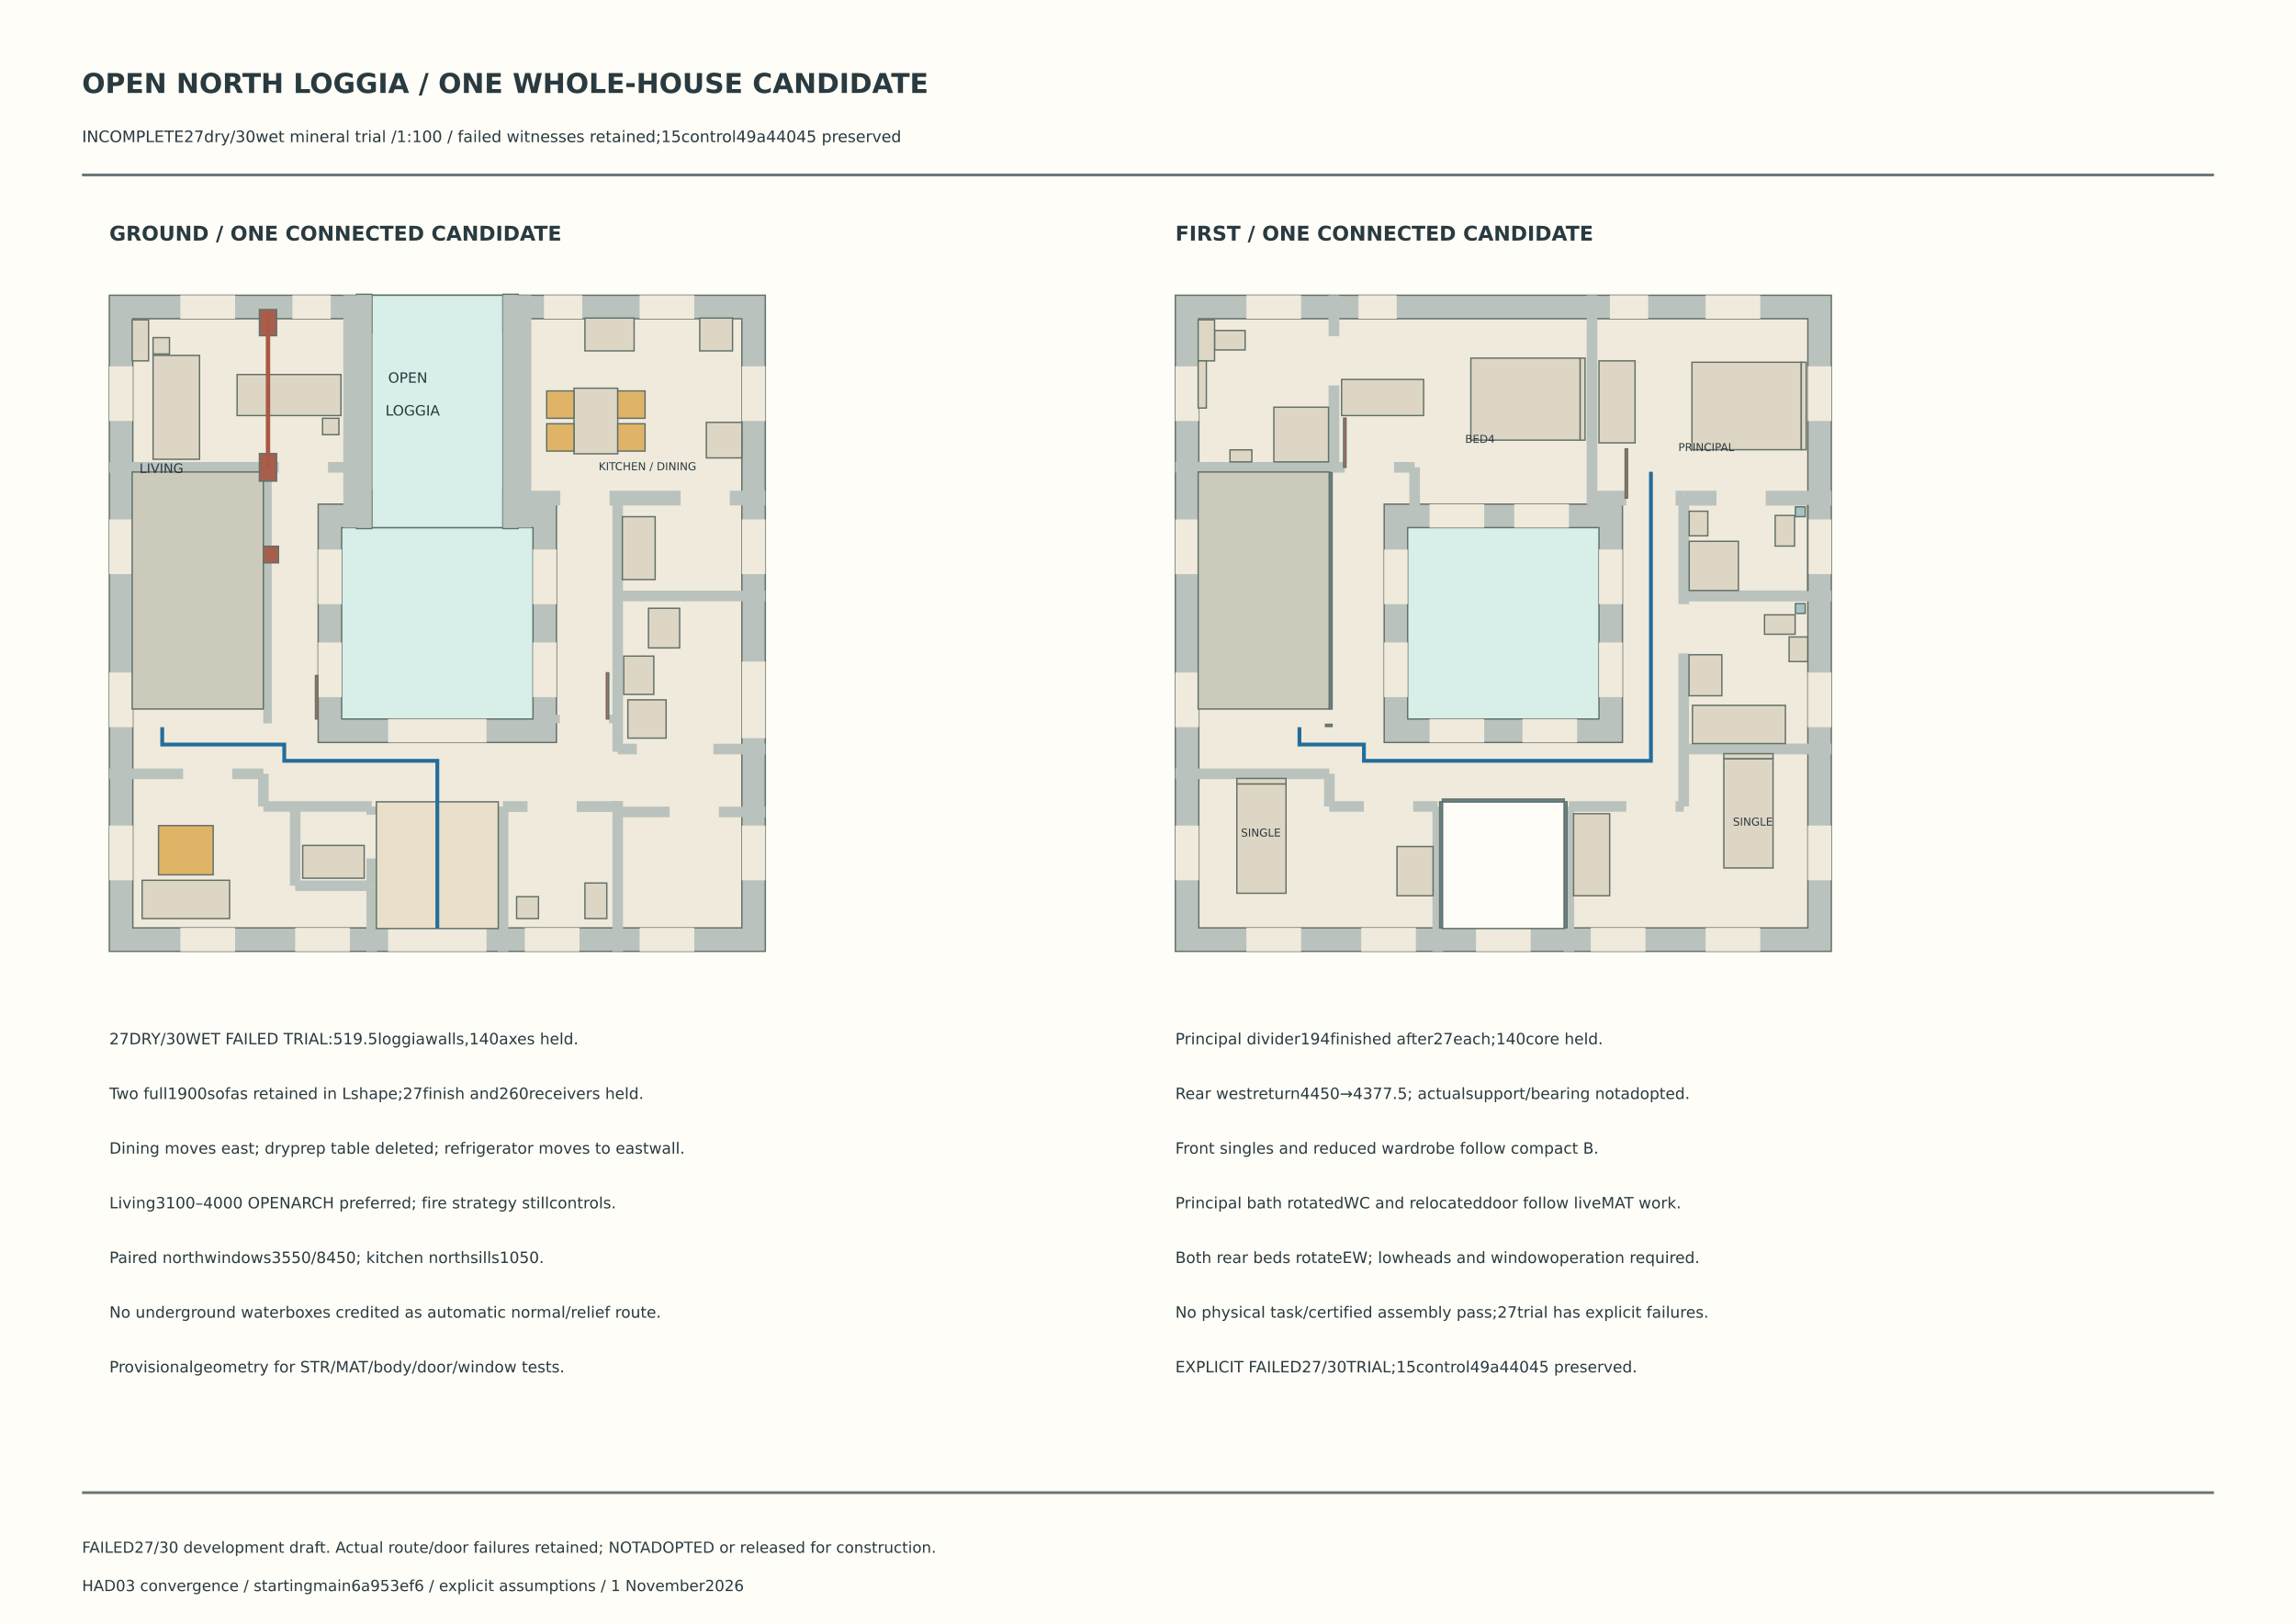
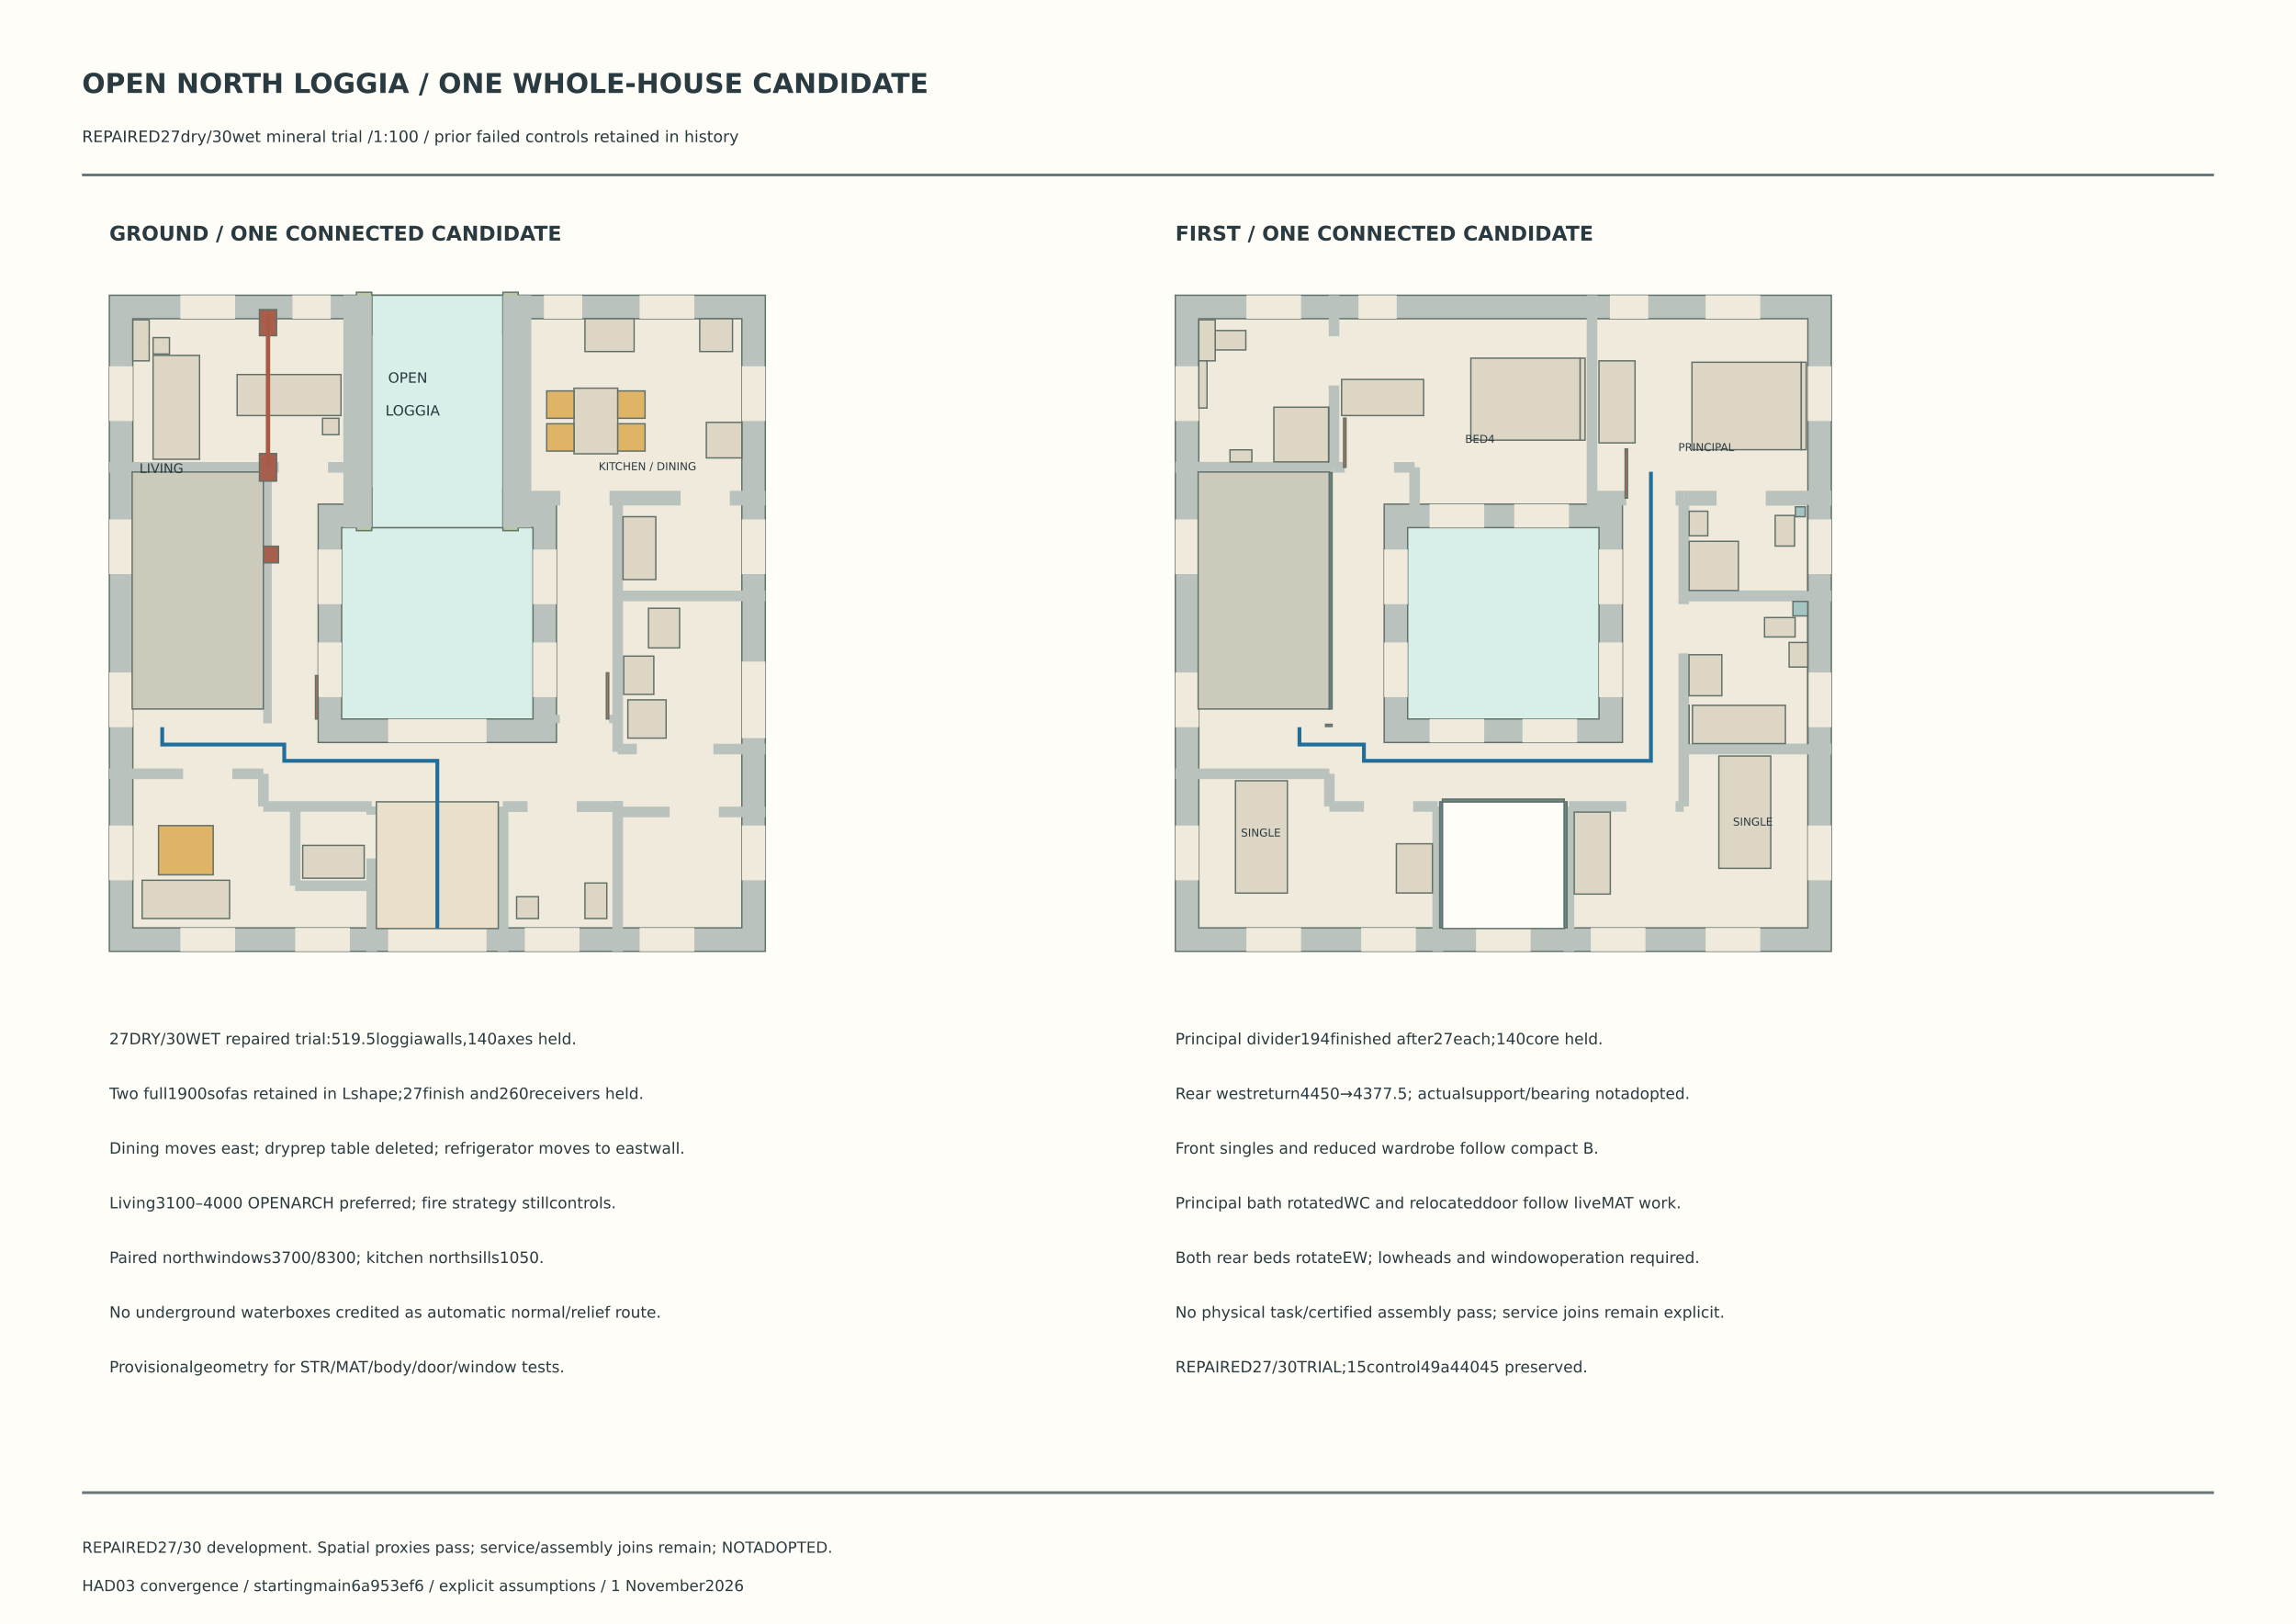
<svg xmlns="http://www.w3.org/2000/svg" width="420mm" height="297mm" viewBox="0 0 420 297" role="img" aria-label="First whole-house open north loggia candidate">
  <rect width="420" height="297" fill="#fffdf7" />
  <text x="15" y="17" font-family="DejaVu Sans,Arial,sans-serif" font-size="5" font-weight="bold" fill="#293a40">OPEN NORTH LOGGIA / ONE WHOLE-HOUSE CANDIDATE</text>
-   <text x="15" y="26" font-family="DejaVu Sans,Arial,sans-serif" font-size="2.9" font-weight="normal" fill="#293a40">INCOMPLETE27dry/30wet mineral trial /1:100 / failed witnesses retained;15control49a44045 preserved</text>
+   <text x="15" y="26" font-family="DejaVu Sans,Arial,sans-serif" font-size="2.9" font-weight="normal" fill="#293a40">REPAIRED27dry/30wet mineral trial /1:100 / prior failed controls retained in history</text>
  <path d="M15 32L405 32" stroke="#687777" stroke-width="0.5" fill="none" />
  <text x="20" y="44" font-family="DejaVu Sans,Arial,sans-serif" font-size="3.7" font-weight="bold" fill="#293a40">GROUND / ONE CONNECTED CANDIDATE</text>
  <rect x="20" y="54" width="120" height="120" fill="#bac2bd" stroke="#617069" stroke-width=".25" />
  <rect x="24.295" y="58.295" width="111.41" height="111.41" fill="#f0eadc" stroke="#617069" stroke-width=".25" />
  <rect x="58.205" y="92.205" width="43.59" height="43.59" fill="#bac2bd" stroke="#617069" stroke-width=".25" />
  <rect x="62.5" y="96.5" width="35" height="35" fill="#d8eee8" stroke="#617069" stroke-width=".25" />
  <rect x="33" y="169.705" width="10" height="4.295" fill="#f0eadc" stroke="none" stroke-width=".25" />
  <rect x="54" y="169.705" width="10" height="4.295" fill="#f0eadc" stroke="none" stroke-width=".25" />
  <rect x="71" y="169.705" width="18" height="4.295" fill="#f0eadc" stroke="none" stroke-width=".25" />
  <rect x="96" y="169.705" width="10" height="4.295" fill="#f0eadc" stroke="none" stroke-width=".25" />
  <rect x="117" y="169.705" width="10" height="4.295" fill="#f0eadc" stroke="none" stroke-width=".25" />
  <rect x="33" y="54" width="10" height="4.295" fill="#f0eadc" stroke="none" stroke-width=".25" />
  <rect x="53.5" y="54" width="7" height="4.295" fill="#f0eadc" stroke="none" stroke-width=".25" />
  <rect x="65.2" y="54" width="29.6" height="4.295" fill="#f0eadc" stroke="none" stroke-width=".25" />
  <rect x="99.5" y="54" width="7" height="4.295" fill="#f0eadc" stroke="none" stroke-width=".25" />
  <rect x="117" y="54" width="10" height="4.295" fill="#f0eadc" stroke="none" stroke-width=".25" />
  <rect x="20" y="151" width="4.295" height="10" fill="#f0eadc" stroke="none" stroke-width=".25" />
  <rect x="20" y="123" width="4.295" height="10" fill="#f0eadc" stroke="none" stroke-width=".25" />
  <rect x="20" y="95" width="4.295" height="10" fill="#f0eadc" stroke="none" stroke-width=".25" />
  <rect x="20" y="67" width="4.295" height="10" fill="#f0eadc" stroke="none" stroke-width=".25" />
  <rect x="135.705" y="151" width="4.295" height="10" fill="#f0eadc" stroke="none" stroke-width=".25" />
  <rect x="135.705" y="121" width="4.295" height="14" fill="#f0eadc" stroke="none" stroke-width=".25" />
  <rect x="135.705" y="95" width="4.295" height="10" fill="#f0eadc" stroke="none" stroke-width=".25" />
  <rect x="135.705" y="67" width="4.295" height="10" fill="#f0eadc" stroke="none" stroke-width=".25" />
  <rect x="71" y="131.5" width="18" height="4.295" fill="#f0eadc" stroke="none" stroke-width=".25" />
  <rect x="65.2" y="92.205" width="29.6" height="4.295" fill="#f0eadc" stroke="none" stroke-width=".25" />
  <rect x="58.205" y="117.5" width="4.295" height="10" fill="#f0eadc" stroke="none" stroke-width=".25" />
  <rect x="58.205" y="100.5" width="4.295" height="10" fill="#f0eadc" stroke="none" stroke-width=".25" />
  <rect x="97.5" y="117.5" width="4.295" height="10" fill="#f0eadc" stroke="none" stroke-width=".25" />
  <rect x="97.5" y="100.5" width="4.295" height="10" fill="#f0eadc" stroke="none" stroke-width=".25" />
  <rect x="68" y="54" width="24" height="42.5" fill="#d8eee8" stroke="#617069" stroke-width=".25" />
-   <rect x="65.2" y="89.675" width="2.8" height="7" fill="#b9c99e" stroke="#617069" stroke-width=".25" />
-   <rect x="92" y="89.675" width="2.8" height="7" fill="#b9c99e" stroke="#617069" stroke-width=".25" />
-   <rect x="65.2" y="53.825" width="2.8" height="7" fill="#b9c99e" stroke="#617069" stroke-width=".25" />
-   <rect x="92" y="53.825" width="2.8" height="7" fill="#b9c99e" stroke="#617069" stroke-width=".25" />
+   <rect x="65.2" y="89.3" width="2.8" height="7.75" fill="#b9c99e" stroke="#617069" stroke-width=".25" />
+   <rect x="92" y="89.3" width="2.8" height="7.75" fill="#b9c99e" stroke="#617069" stroke-width=".25" />
+   <rect x="65.2" y="53.45" width="2.8" height="7.75" fill="#b9c99e" stroke="#617069" stroke-width=".25" />
+   <rect x="92" y="53.45" width="2.8" height="7.75" fill="#b9c99e" stroke="#617069" stroke-width=".25" />
  <rect x="67.03" y="162" width="1.94" height="12" fill="#bac2bd" stroke="none" stroke-width=".25" />
  <rect x="67.03" y="157" width="1.94" height="5" fill="#bac2bd" stroke="none" stroke-width=".25" />
  <rect x="67.03" y="147.5" width="1.94" height="1.5" fill="#bac2bd" stroke="none" stroke-width=".25" />
  <rect x="53.03" y="147.5" width="1.94" height="14.5" fill="#bac2bd" stroke="none" stroke-width=".25" />
  <rect x="54" y="161.03" width="14" height="1.94" fill="#bac2bd" stroke="none" stroke-width=".25" />
  <rect x="48.175" y="146.53" width="19.825" height="1.94" fill="#bac2bd" stroke="none" stroke-width=".25" />
  <rect x="47.205" y="141.525" width="1.94" height="5.975" fill="#bac2bd" stroke="none" stroke-width=".25" />
  <rect x="20" y="140.555" width="13.5" height="1.94" fill="#bac2bd" stroke="none" stroke-width=".25" />
  <rect x="42.5" y="140.555" width="5.675" height="1.94" fill="#bac2bd" stroke="none" stroke-width=".25" />
  <rect x="91.03" y="147.5" width="1.97" height="26.5" fill="#bac2bd" stroke="none" stroke-width=".25" />
  <rect x="92" y="146.53" width="4.5" height="1.97" fill="#bac2bd" stroke="none" stroke-width=".25" />
  <rect x="105.5" y="146.53" width="7.5" height="1.97" fill="#bac2bd" stroke="none" stroke-width=".25" />
  <rect x="112.03" y="146.5" width="1.94" height="27.5" fill="#bac2bd" stroke="none" stroke-width=".25" />
  <rect x="112.03" y="91.1" width="1.94" height="46.4" fill="#bac2bd" stroke="none" stroke-width=".25" />
  <rect x="113" y="147.53" width="9.5" height="1.94" fill="#bac2bd" stroke="none" stroke-width=".25" />
  <rect x="131.5" y="147.53" width="8.5" height="1.94" fill="#bac2bd" stroke="none" stroke-width=".25" />
  <rect x="113" y="136.03" width="3.5" height="1.94" fill="#bac2bd" stroke="none" stroke-width=".25" />
  <rect x="130.5" y="136.03" width="9.5" height="1.94" fill="#bac2bd" stroke="none" stroke-width=".25" />
  <rect x="113" y="108.03" width="27" height="1.94" fill="#bac2bd" stroke="none" stroke-width=".25" />
  <rect x="20" y="84.505" width="31" height="1.94" fill="#bac2bd" stroke="none" stroke-width=".25" />
  <rect x="60" y="84.505" width="3.775" height="1.94" fill="#bac2bd" stroke="none" stroke-width=".25" />
  <rect x="95.525" y="89.755" width="6.975" height="2.69" fill="#bac2bd" stroke="none" stroke-width=".25" />
  <rect x="111.5" y="89.755" width="13" height="2.69" fill="#bac2bd" stroke="none" stroke-width=".25" />
  <rect x="133.5" y="89.755" width="6.5" height="2.69" fill="#bac2bd" stroke="none" stroke-width=".25" />
  <rect x="62.805" y="54" width="5.195" height="42.5" fill="#bac2bd" stroke="none" stroke-width=".25" />
  <rect x="92" y="54" width="5.195" height="42.5" fill="#bac2bd" stroke="none" stroke-width=".25" />
  <rect x="48.175" y="84.505" width="1.54" height="47.765" fill="#bac2bd" stroke="none" stroke-width=".25" />
  <rect x="48.175" y="130.73" width="1.54" height="1.54" fill="#bac2bd" stroke="none" stroke-width=".25" />
  <rect x="100.125" y="130.73" width="2.288" height="1.54" fill="#bac2bd" stroke="none" stroke-width=".25" />
  <rect x="111.412" y="130.73" width="2.288" height="1.54" fill="#bac2bd" stroke="none" stroke-width=".25" />
  <rect x="24.175" y="86.325" width="24" height="43.35" fill="#cccabb" stroke="#617069" stroke-width=".25" />
  <rect x="68.85" y="146.65" width="22.3" height="23.175" fill="#eadfc8" stroke="#617069" stroke-width=".25" />
  <rect x="47.455" y="82.955" width="3.14" height="5.04" fill="#a65f4d" stroke="#617069" stroke-width=".25" />
  <rect x="47.455" y="56.625" width="3.14" height="4.77" fill="#a65f4d" stroke="#617069" stroke-width=".25" />
  <rect x="48.175" y="99.905" width="2.77" height="3.04" fill="#a65f4d" stroke="#617069" stroke-width=".25" />
  <rect x="26" y="161" width="16" height="7" fill="#ded6c4" stroke="#617069" stroke-width=".25" />
  <rect x="29" y="151" width="10" height="9" fill="#dfb466" stroke="#617069" stroke-width=".25" />
  <rect x="55.375" y="154.625" width="11.25" height="6" fill="#ded6c4" stroke="#617069" stroke-width=".25" />
  <rect x="107" y="161.5" width="4" height="6.5" fill="#ded6c4" stroke="#617069" stroke-width=".25" />
  <rect x="94.5" y="164" width="4" height="4" fill="#ded6c4" stroke="#617069" stroke-width=".25" />
  <rect x="114.85" y="128" width="7" height="7" fill="#ded6c4" stroke="#617069" stroke-width=".25" />
  <rect x="114.1" y="120" width="5.5" height="7" fill="#ded6c4" stroke="#617069" stroke-width=".25" />
  <rect x="118.625" y="111.25" width="5.7" height="7.25" fill="#ded6c4" stroke="#617069" stroke-width=".25" />
-   <rect x="113.85" y="94.5" width="6" height="11.5" fill="#ded6c4" stroke="#617069" stroke-width=".25" />
-   <rect x="24.175" y="58.5" width="3" height="7.5" fill="#ded6c4" stroke="#617069" stroke-width=".25" />
+   <rect x="113.97" y="94.5" width="6" height="11.5" fill="#ded6c4" stroke="#617069" stroke-width=".25" />
+   <rect x="24.295" y="58.5" width="3" height="7.5" fill="#ded6c4" stroke="#617069" stroke-width=".25" />
  <rect x="28" y="65" width="8.5" height="19" fill="#ded6c4" stroke="#617069" stroke-width=".25" />
  <rect x="28" y="61.75" width="3" height="3" fill="#ded6c4" stroke="#617069" stroke-width=".25" />
  <rect x="43.375" y="68.5" width="19" height="7.5" fill="#ded6c4" stroke="#617069" stroke-width=".25" />
  <rect x="59" y="76.5" width="3" height="3" fill="#ded6c4" stroke="#617069" stroke-width=".25" />
  <rect x="105" y="71" width="8" height="12" fill="#ded6c4" stroke="#617069" stroke-width=".25" />
  <rect x="100" y="77.5" width="5" height="5" fill="#dfb466" stroke="#617069" stroke-width=".25" />
  <rect x="100" y="71.5" width="5" height="5" fill="#dfb466" stroke="#617069" stroke-width=".25" />
  <rect x="113" y="77.5" width="5" height="5" fill="#dfb466" stroke="#617069" stroke-width=".25" />
  <rect x="113" y="71.5" width="5" height="5" fill="#dfb466" stroke="#617069" stroke-width=".25" />
-   <rect x="107" y="58.175" width="9" height="6" fill="#ded6c4" stroke="#617069" stroke-width=".25" />
-   <rect x="128" y="58.175" width="6" height="6" fill="#ded6c4" stroke="#617069" stroke-width=".25" />
+   <rect x="107" y="58.295" width="9" height="6" fill="#ded6c4" stroke="#617069" stroke-width=".25" />
+   <rect x="128" y="58.295" width="6" height="6" fill="#ded6c4" stroke="#617069" stroke-width=".25" />
  <rect x="129.205" y="77.25" width="6.5" height="6.5" fill="#ded6c4" stroke="#617069" stroke-width=".25" />
  <rect x="57.71" y="123.56" width="0.44" height="7.94" fill="#b86b56" stroke="#617069" stroke-width=".25" />
  <rect x="110.918" y="123.05" width="0.44" height="8.45" fill="#b86b56" stroke="#617069" stroke-width=".25" />
  <path d="M29.675 133L29.675 136.175L52 136.175L52 139.15L80 139.15L80 169.825" fill="none" stroke="#226e9a" stroke-width=".7" />
  <path d="M49.025 85.475L49.025 57.325" stroke="#a95945" stroke-width="0.8" fill="none" />
  <text x="71" y="70" font-family="DejaVu Sans,Arial,sans-serif" font-size="2.6" font-weight="normal" fill="#293a40">OPEN</text>
  <text x="70.5" y="76" font-family="DejaVu Sans,Arial,sans-serif" font-size="2.6" font-weight="normal" fill="#293a40">LOGGIA</text>
  <text x="25.5" y="86.5" font-family="DejaVu Sans,Arial,sans-serif" font-size="2.4" font-weight="normal" fill="#293a40">LIVING</text>
  <text x="109.5" y="86" font-family="DejaVu Sans,Arial,sans-serif" font-size="2" font-weight="normal" fill="#293a40">KITCHEN / DINING</text>
  <text x="215" y="44" font-family="DejaVu Sans,Arial,sans-serif" font-size="3.7" font-weight="bold" fill="#293a40">FIRST / ONE CONNECTED CANDIDATE</text>
  <rect x="215" y="54" width="120" height="120" fill="#bac2bd" stroke="#617069" stroke-width=".25" />
  <rect x="219.295" y="58.295" width="111.41" height="111.41" fill="#f0eadc" stroke="#617069" stroke-width=".25" />
  <rect x="253.205" y="92.205" width="43.59" height="43.59" fill="#bac2bd" stroke="#617069" stroke-width=".25" />
  <rect x="257.5" y="96.5" width="35" height="35" fill="#d8eee8" stroke="#617069" stroke-width=".25" />
  <rect x="228" y="169.705" width="10" height="4.295" fill="#f0eadc" stroke="none" stroke-width=".25" />
  <rect x="249" y="169.705" width="10" height="4.295" fill="#f0eadc" stroke="none" stroke-width=".25" />
  <rect x="270" y="169.705" width="10" height="4.295" fill="#f0eadc" stroke="none" stroke-width=".25" />
  <rect x="291" y="169.705" width="10" height="4.295" fill="#f0eadc" stroke="none" stroke-width=".25" />
  <rect x="312" y="169.705" width="10" height="4.295" fill="#f0eadc" stroke="none" stroke-width=".25" />
  <rect x="228" y="54" width="10" height="4.295" fill="#f0eadc" stroke="none" stroke-width=".25" />
  <rect x="248.5" y="54" width="7" height="4.295" fill="#f0eadc" stroke="none" stroke-width=".25" />
  <rect x="294.5" y="54" width="7" height="4.295" fill="#f0eadc" stroke="none" stroke-width=".25" />
  <rect x="312" y="54" width="10" height="4.295" fill="#f0eadc" stroke="none" stroke-width=".25" />
  <rect x="215" y="151" width="4.295" height="10" fill="#f0eadc" stroke="none" stroke-width=".25" />
  <rect x="215" y="123" width="4.295" height="10" fill="#f0eadc" stroke="none" stroke-width=".25" />
  <rect x="215" y="95" width="4.295" height="10" fill="#f0eadc" stroke="none" stroke-width=".25" />
  <rect x="215" y="67" width="4.295" height="10" fill="#f0eadc" stroke="none" stroke-width=".25" />
  <rect x="330.705" y="151" width="4.295" height="10" fill="#f0eadc" stroke="none" stroke-width=".25" />
  <rect x="330.705" y="123" width="4.295" height="10" fill="#f0eadc" stroke="none" stroke-width=".25" />
  <rect x="330.705" y="95" width="4.295" height="10" fill="#f0eadc" stroke="none" stroke-width=".25" />
  <rect x="330.705" y="67" width="4.295" height="10" fill="#f0eadc" stroke="none" stroke-width=".25" />
  <rect x="261.5" y="131.5" width="10" height="4.295" fill="#f0eadc" stroke="none" stroke-width=".25" />
  <rect x="278.5" y="131.5" width="10" height="4.295" fill="#f0eadc" stroke="none" stroke-width=".25" />
  <rect x="261.5" y="92.205" width="10" height="4.295" fill="#f0eadc" stroke="none" stroke-width=".25" />
  <rect x="277" y="92.205" width="10" height="4.295" fill="#f0eadc" stroke="none" stroke-width=".25" />
  <rect x="253.205" y="117.5" width="4.295" height="10" fill="#f0eadc" stroke="none" stroke-width=".25" />
  <rect x="253.205" y="100.5" width="4.295" height="10" fill="#f0eadc" stroke="none" stroke-width=".25" />
  <rect x="292.5" y="117.5" width="4.295" height="10" fill="#f0eadc" stroke="none" stroke-width=".25" />
  <rect x="292.5" y="100.5" width="4.295" height="10" fill="#f0eadc" stroke="none" stroke-width=".25" />
  <rect x="262.03" y="147.5" width="1.94" height="26.5" fill="#bac2bd" stroke="none" stroke-width=".25" />
  <rect x="243.175" y="146.53" width="6.325" height="1.94" fill="#bac2bd" stroke="none" stroke-width=".25" />
  <rect x="258.5" y="146.53" width="4.5" height="1.94" fill="#bac2bd" stroke="none" stroke-width=".25" />
  <rect x="242.205" y="141.525" width="1.94" height="5.975" fill="#bac2bd" stroke="none" stroke-width=".25" />
  <rect x="215" y="140.555" width="28.175" height="1.94" fill="#bac2bd" stroke="none" stroke-width=".25" />
  <rect x="286.03" y="147.5" width="1.94" height="26.5" fill="#bac2bd" stroke="none" stroke-width=".25" />
  <rect x="287" y="146.53" width="10.5" height="1.94" fill="#bac2bd" stroke="none" stroke-width=".25" />
  <rect x="306.5" y="146.53" width="1.5" height="1.94" fill="#bac2bd" stroke="none" stroke-width=".25" />
  <rect x="307.03" y="119.5" width="1.94" height="28" fill="#bac2bd" stroke="none" stroke-width=".25" />
  <rect x="307.03" y="109" width="1.94" height="1.5" fill="#bac2bd" stroke="none" stroke-width=".25" />
  <rect x="308" y="136" width="27" height="1.97" fill="#bac2bd" stroke="none" stroke-width=".25" />
  <rect x="308" y="108" width="27" height="2" fill="#bac2bd" stroke="none" stroke-width=".25" />
-   <rect x="215" y="84.505" width="31" height="1.94" fill="#bac2bd" stroke="none" stroke-width=".25" />
+   <rect x="244.025" y="84.505" width="1.975" height="1.94" fill="#bac2bd" stroke="none" stroke-width=".25" />
  <rect x="255" y="84.505" width="3.775" height="1.94" fill="#bac2bd" stroke="none" stroke-width=".25" />
  <rect x="257.805" y="85.475" width="1.94" height="8.4" fill="#bac2bd" stroke="none" stroke-width=".25" />
  <rect x="290.525" y="89.755" width="6.975" height="2.69" fill="#bac2bd" stroke="none" stroke-width=".25" />
  <rect x="306.5" y="89.755" width="1.5" height="2.69" fill="#bac2bd" stroke="none" stroke-width=".25" />
  <rect x="290.255" y="54" width="1.94" height="38.325" fill="#bac2bd" stroke="none" stroke-width=".25" />
-   <rect x="243.025" y="70.5" width="1.97" height="14.975" fill="#bac2bd" stroke="none" stroke-width=".25" />
-   <rect x="243.025" y="54" width="1.97" height="7.5" fill="#bac2bd" stroke="none" stroke-width=".25" />
+   <rect x="243.055" y="70.5" width="1.94" height="14.975" fill="#bac2bd" stroke="none" stroke-width=".25" />
+   <rect x="243.055" y="54" width="1.94" height="7.5" fill="#bac2bd" stroke="none" stroke-width=".25" />
  <rect x="307.03" y="91.1" width="1.97" height="17.9" fill="#bac2bd" stroke="none" stroke-width=".25" />
  <rect x="308" y="89.755" width="6" height="2.72" fill="#bac2bd" stroke="none" stroke-width=".25" />
  <rect x="323" y="89.755" width="12" height="2.72" fill="#bac2bd" stroke="none" stroke-width=".25" />
+   <rect x="215" y="84.475" width="29.025" height="1.97" fill="#bac2bd" stroke="none" stroke-width=".25" />
  <rect x="219.175" y="86.325" width="24" height="43.35" fill="#cccabb" stroke="#617069" stroke-width=".25" />
  <rect x="263.85" y="146.65" width="22.3" height="23.175" fill="#fffdf7" stroke="#617069" stroke-width=".25" />
  <rect x="330.675" y="92.475" width="0.03" height="15.525" fill="#a65f4d" stroke="#617069" stroke-width=".25" />
-   <rect x="226.25" y="143.375" width="9" height="20" fill="#ded6c4" stroke="#617069" stroke-width=".25" />
-   <rect x="226.25" y="142.375" width="9" height="1" fill="#ded6c4" stroke="#617069" stroke-width=".25" />
-   <rect x="255.55" y="154.825" width="6.6" height="9" fill="#ded6c4" stroke="#617069" stroke-width=".25" />
-   <rect x="315.337" y="138.75" width="9" height="20" fill="#ded6c4" stroke="#617069" stroke-width=".25" />
-   <rect x="315.337" y="137.85" width="9" height="0.9" fill="#ded6c4" stroke="#617069" stroke-width=".25" />
-   <rect x="287.85" y="148.825" width="6.6" height="15" fill="#ded6c4" stroke="#617069" stroke-width=".25" />
+   <rect x="330.675" y="110" width="0.03" height="26" fill="#a65f4d" stroke="#617069" stroke-width=".25" />
+   <rect x="308.97" y="129" width="0.03" height="7" fill="#a65f4d" stroke="#617069" stroke-width=".25" />
+   <rect x="243.025" y="74.475" width="0.03" height="10" fill="#a65f4d" stroke="#617069" stroke-width=".25" />
+   <rect x="226" y="142.795" width="9.5" height="20.55" fill="#ded6c4" stroke="#617069" stroke-width=".25" />
+   <rect x="255.43" y="154.325" width="6.6" height="9" fill="#ded6c4" stroke="#617069" stroke-width=".25" />
+   <rect x="314.425" y="138.27" width="9.5" height="20.55" fill="#ded6c4" stroke="#617069" stroke-width=".25" />
+   <rect x="287.97" y="148.525" width="6.6" height="15" fill="#ded6c4" stroke="#617069" stroke-width=".25" />
  <rect x="269.055" y="65.5" width="20" height="15" fill="#ded6c4" stroke="#617069" stroke-width=".25" />
  <rect x="289.055" y="65.5" width="0.9" height="15" fill="#ded6c4" stroke="#617069" stroke-width=".25" />
  <rect x="245.42" y="69.4" width="15" height="6.6" fill="#ded6c4" stroke="#617069" stroke-width=".25" />
  <rect x="309.505" y="66.25" width="20" height="16" fill="#ded6c4" stroke="#617069" stroke-width=".25" />
  <rect x="329.505" y="66.25" width="0.9" height="16" fill="#ded6c4" stroke="#617069" stroke-width=".25" />
  <rect x="292.495" y="66" width="6.6" height="15" fill="#ded6c4" stroke="#617069" stroke-width=".25" />
  <rect x="233.025" y="74.475" width="10" height="10" fill="#ded6c4" stroke="#617069" stroke-width=".25" />
-   <rect x="222.175" y="60.45" width="5.6" height="3.55" fill="#ded6c4" stroke="#617069" stroke-width=".25" />
+   <rect x="222.295" y="60.45" width="5.6" height="3.55" fill="#ded6c4" stroke="#617069" stroke-width=".25" />
  <rect x="225" y="82.275" width="4" height="2.2" fill="#ded6c4" stroke="#617069" stroke-width=".25" />
-   <rect x="219.175" y="58.5" width="3" height="7.5" fill="#ded6c4" stroke="#617069" stroke-width=".25" />
-   <rect x="219.175" y="66" width="1.5" height="8.625" fill="#ded6c4" stroke="#617069" stroke-width=".25" />
+   <rect x="219.295" y="58.5" width="3" height="7.5" fill="#ded6c4" stroke="#617069" stroke-width=".25" />
+   <rect x="219.295" y="66" width="1.5" height="8.625" fill="#ded6c4" stroke="#617069" stroke-width=".25" />
  <rect x="309" y="99" width="9" height="9" fill="#ded6c4" stroke="#617069" stroke-width=".25" />
  <rect x="324.725" y="94.275" width="3.55" height="5.6" fill="#ded6c4" stroke="#617069" stroke-width=".25" />
  <rect x="309" y="93.5" width="3.4" height="4.5" fill="#ded6c4" stroke="#617069" stroke-width=".25" />
  <rect x="309.6" y="129" width="17" height="7" fill="#ded6c4" stroke="#617069" stroke-width=".25" />
-   <rect x="322.775" y="112.45" width="5.6" height="3.55" fill="#ded6c4" stroke="#617069" stroke-width=".25" />
-   <rect x="327.275" y="116.5" width="3.4" height="4.5" fill="#ded6c4" stroke="#617069" stroke-width=".25" />
+   <rect x="322.775" y="112.95" width="5.6" height="3.55" fill="#ded6c4" stroke="#617069" stroke-width=".25" />
+   <rect x="327.275" y="117.5" width="3.4" height="4.5" fill="#ded6c4" stroke="#617069" stroke-width=".25" />
  <rect x="308.97" y="119.75" width="6" height="7.5" fill="#ded6c4" stroke="#617069" stroke-width=".25" />
  <rect x="328.425" y="92.7" width="1.8" height="1.8" fill="#a4c4c4" stroke="#617069" stroke-width=".25" />
-   <rect x="328.425" y="110.4" width="1.8" height="1.8" fill="#a4c4c4" stroke="#617069" stroke-width=".25" />
+   <rect x="327.975" y="110" width="2.7" height="2.65" fill="#a4c4c4" stroke="#617069" stroke-width=".25" />
  <rect x="243.175" y="86.445" width="0.5" height="43.23" fill="#65888b" stroke="#617069" stroke-width=".25" />
  <rect x="263.35" y="146.65" width="0.5" height="23.055" fill="#65888b" stroke="#617069" stroke-width=".25" />
  <rect x="286.15" y="146.65" width="0.5" height="23.055" fill="#65888b" stroke="#617069" stroke-width=".25" />
  <rect x="263.85" y="146.15" width="22.3" height="0.5" fill="#65888b" stroke="#617069" stroke-width=".25" />
  <rect x="242.475" y="132.475" width="1.2" height="0.4" fill="#65888b" stroke="#617069" stroke-width=".25" />
  <rect x="245.78" y="76.475" width="0.44" height="9" fill="#b86b56" stroke="#617069" stroke-width=".25" />
  <rect x="297.28" y="82.1" width="0.44" height="9" fill="#b86b56" stroke="#617069" stroke-width=".25" />
  <path d="M302 86.287L302 139.15L249.5 139.15L249.5 136.175L237.705 136.175L237.705 133" fill="none" stroke="#226e9a" stroke-width=".7" />
  <text x="227" y="153" font-family="DejaVu Sans,Arial,sans-serif" font-size="2" font-weight="normal" fill="#293a40">SINGLE</text>
  <text x="317" y="151" font-family="DejaVu Sans,Arial,sans-serif" font-size="2" font-weight="normal" fill="#293a40">SINGLE</text>
  <text x="268" y="81" font-family="DejaVu Sans,Arial,sans-serif" font-size="2" font-weight="normal" fill="#293a40">BED4</text>
  <text x="307" y="82.5" font-family="DejaVu Sans,Arial,sans-serif" font-size="2" font-weight="normal" fill="#293a40">PRINCIPAL</text>
-   <text x="20" y="191" font-family="DejaVu Sans,Arial,sans-serif" font-size="2.85" font-weight="normal" fill="#293a40">27DRY/30WET FAILED TRIAL:519.5loggiawalls,140axes held.</text>
+   <text x="20" y="191" font-family="DejaVu Sans,Arial,sans-serif" font-size="2.85" font-weight="normal" fill="#293a40">27DRY/30WET repaired trial:519.5loggiawalls,140axes held.</text>
  <text x="215" y="191" font-family="DejaVu Sans,Arial,sans-serif" font-size="2.85" font-weight="normal" fill="#293a40">Principal divider194finished after27each;140core held.</text>
  <text x="20" y="201" font-family="DejaVu Sans,Arial,sans-serif" font-size="2.85" font-weight="normal" fill="#293a40">Two full1900sofas retained in Lshape;27finish and260receivers held.</text>
  <text x="215" y="201" font-family="DejaVu Sans,Arial,sans-serif" font-size="2.85" font-weight="normal" fill="#293a40">Rear westreturn4450→4377.5; actualsupport/bearing notadopted.</text>
  <text x="20" y="211" font-family="DejaVu Sans,Arial,sans-serif" font-size="2.85" font-weight="normal" fill="#293a40">Dining moves east; dryprep table deleted; refrigerator moves to eastwall.</text>
  <text x="215" y="211" font-family="DejaVu Sans,Arial,sans-serif" font-size="2.85" font-weight="normal" fill="#293a40">Front singles and reduced wardrobe follow compact B.</text>
  <text x="20" y="221" font-family="DejaVu Sans,Arial,sans-serif" font-size="2.85" font-weight="normal" fill="#293a40">Living3100–4000 OPENARCH preferred; fire strategy stillcontrols.</text>
  <text x="215" y="221" font-family="DejaVu Sans,Arial,sans-serif" font-size="2.85" font-weight="normal" fill="#293a40">Principal bath rotatedWC and relocateddoor follow liveMAT work.</text>
-   <text x="20" y="231" font-family="DejaVu Sans,Arial,sans-serif" font-size="2.85" font-weight="normal" fill="#293a40">Paired northwindows3550/8450; kitchen northsills1050.</text>
+   <text x="20" y="231" font-family="DejaVu Sans,Arial,sans-serif" font-size="2.85" font-weight="normal" fill="#293a40">Paired northwindows3700/8300; kitchen northsills1050.</text>
  <text x="215" y="231" font-family="DejaVu Sans,Arial,sans-serif" font-size="2.85" font-weight="normal" fill="#293a40">Both rear beds rotateEW; lowheads and windowoperation required.</text>
  <text x="20" y="241" font-family="DejaVu Sans,Arial,sans-serif" font-size="2.85" font-weight="normal" fill="#293a40">No underground waterboxes credited as automatic normal/relief route.</text>
-   <text x="215" y="241" font-family="DejaVu Sans,Arial,sans-serif" font-size="2.85" font-weight="normal" fill="#293a40">No physical task/certified assembly pass;27trial has explicit failures.</text>
+   <text x="215" y="241" font-family="DejaVu Sans,Arial,sans-serif" font-size="2.85" font-weight="normal" fill="#293a40">No physical task/certified assembly pass; service joins remain explicit.</text>
  <text x="20" y="251" font-family="DejaVu Sans,Arial,sans-serif" font-size="2.85" font-weight="normal" fill="#293a40">Provisionalgeometry for STR/MAT/body/door/window tests.</text>
-   <text x="215" y="251" font-family="DejaVu Sans,Arial,sans-serif" font-size="2.85" font-weight="normal" fill="#293a40">EXPLICIT FAILED27/30TRIAL;15control49a44045 preserved.</text>
+   <text x="215" y="251" font-family="DejaVu Sans,Arial,sans-serif" font-size="2.85" font-weight="normal" fill="#293a40">REPAIRED27/30TRIAL;15control49a44045 preserved.</text>
  <path d="M15 273L405 273" stroke="#687777" stroke-width="0.5" fill="none" />
-   <text x="15" y="284" font-family="DejaVu Sans,Arial,sans-serif" font-size="2.8" font-weight="normal" fill="#293a40">FAILED27/30 development draft. Actual route/door failures retained; NOTADOPTED or released for construction.</text>
+   <text x="15" y="284" font-family="DejaVu Sans,Arial,sans-serif" font-size="2.8" font-weight="normal" fill="#293a40">REPAIRED27/30 development. Spatial proxies pass; service/assembly joins remain; NOTADOPTED.</text>
  <text x="15" y="291" font-family="DejaVu Sans,Arial,sans-serif" font-size="2.8" font-weight="normal" fill="#293a40">HAD03 convergence / startingmain6a953ef6 / explicit assumptions / 1 November2026</text>
</svg>
